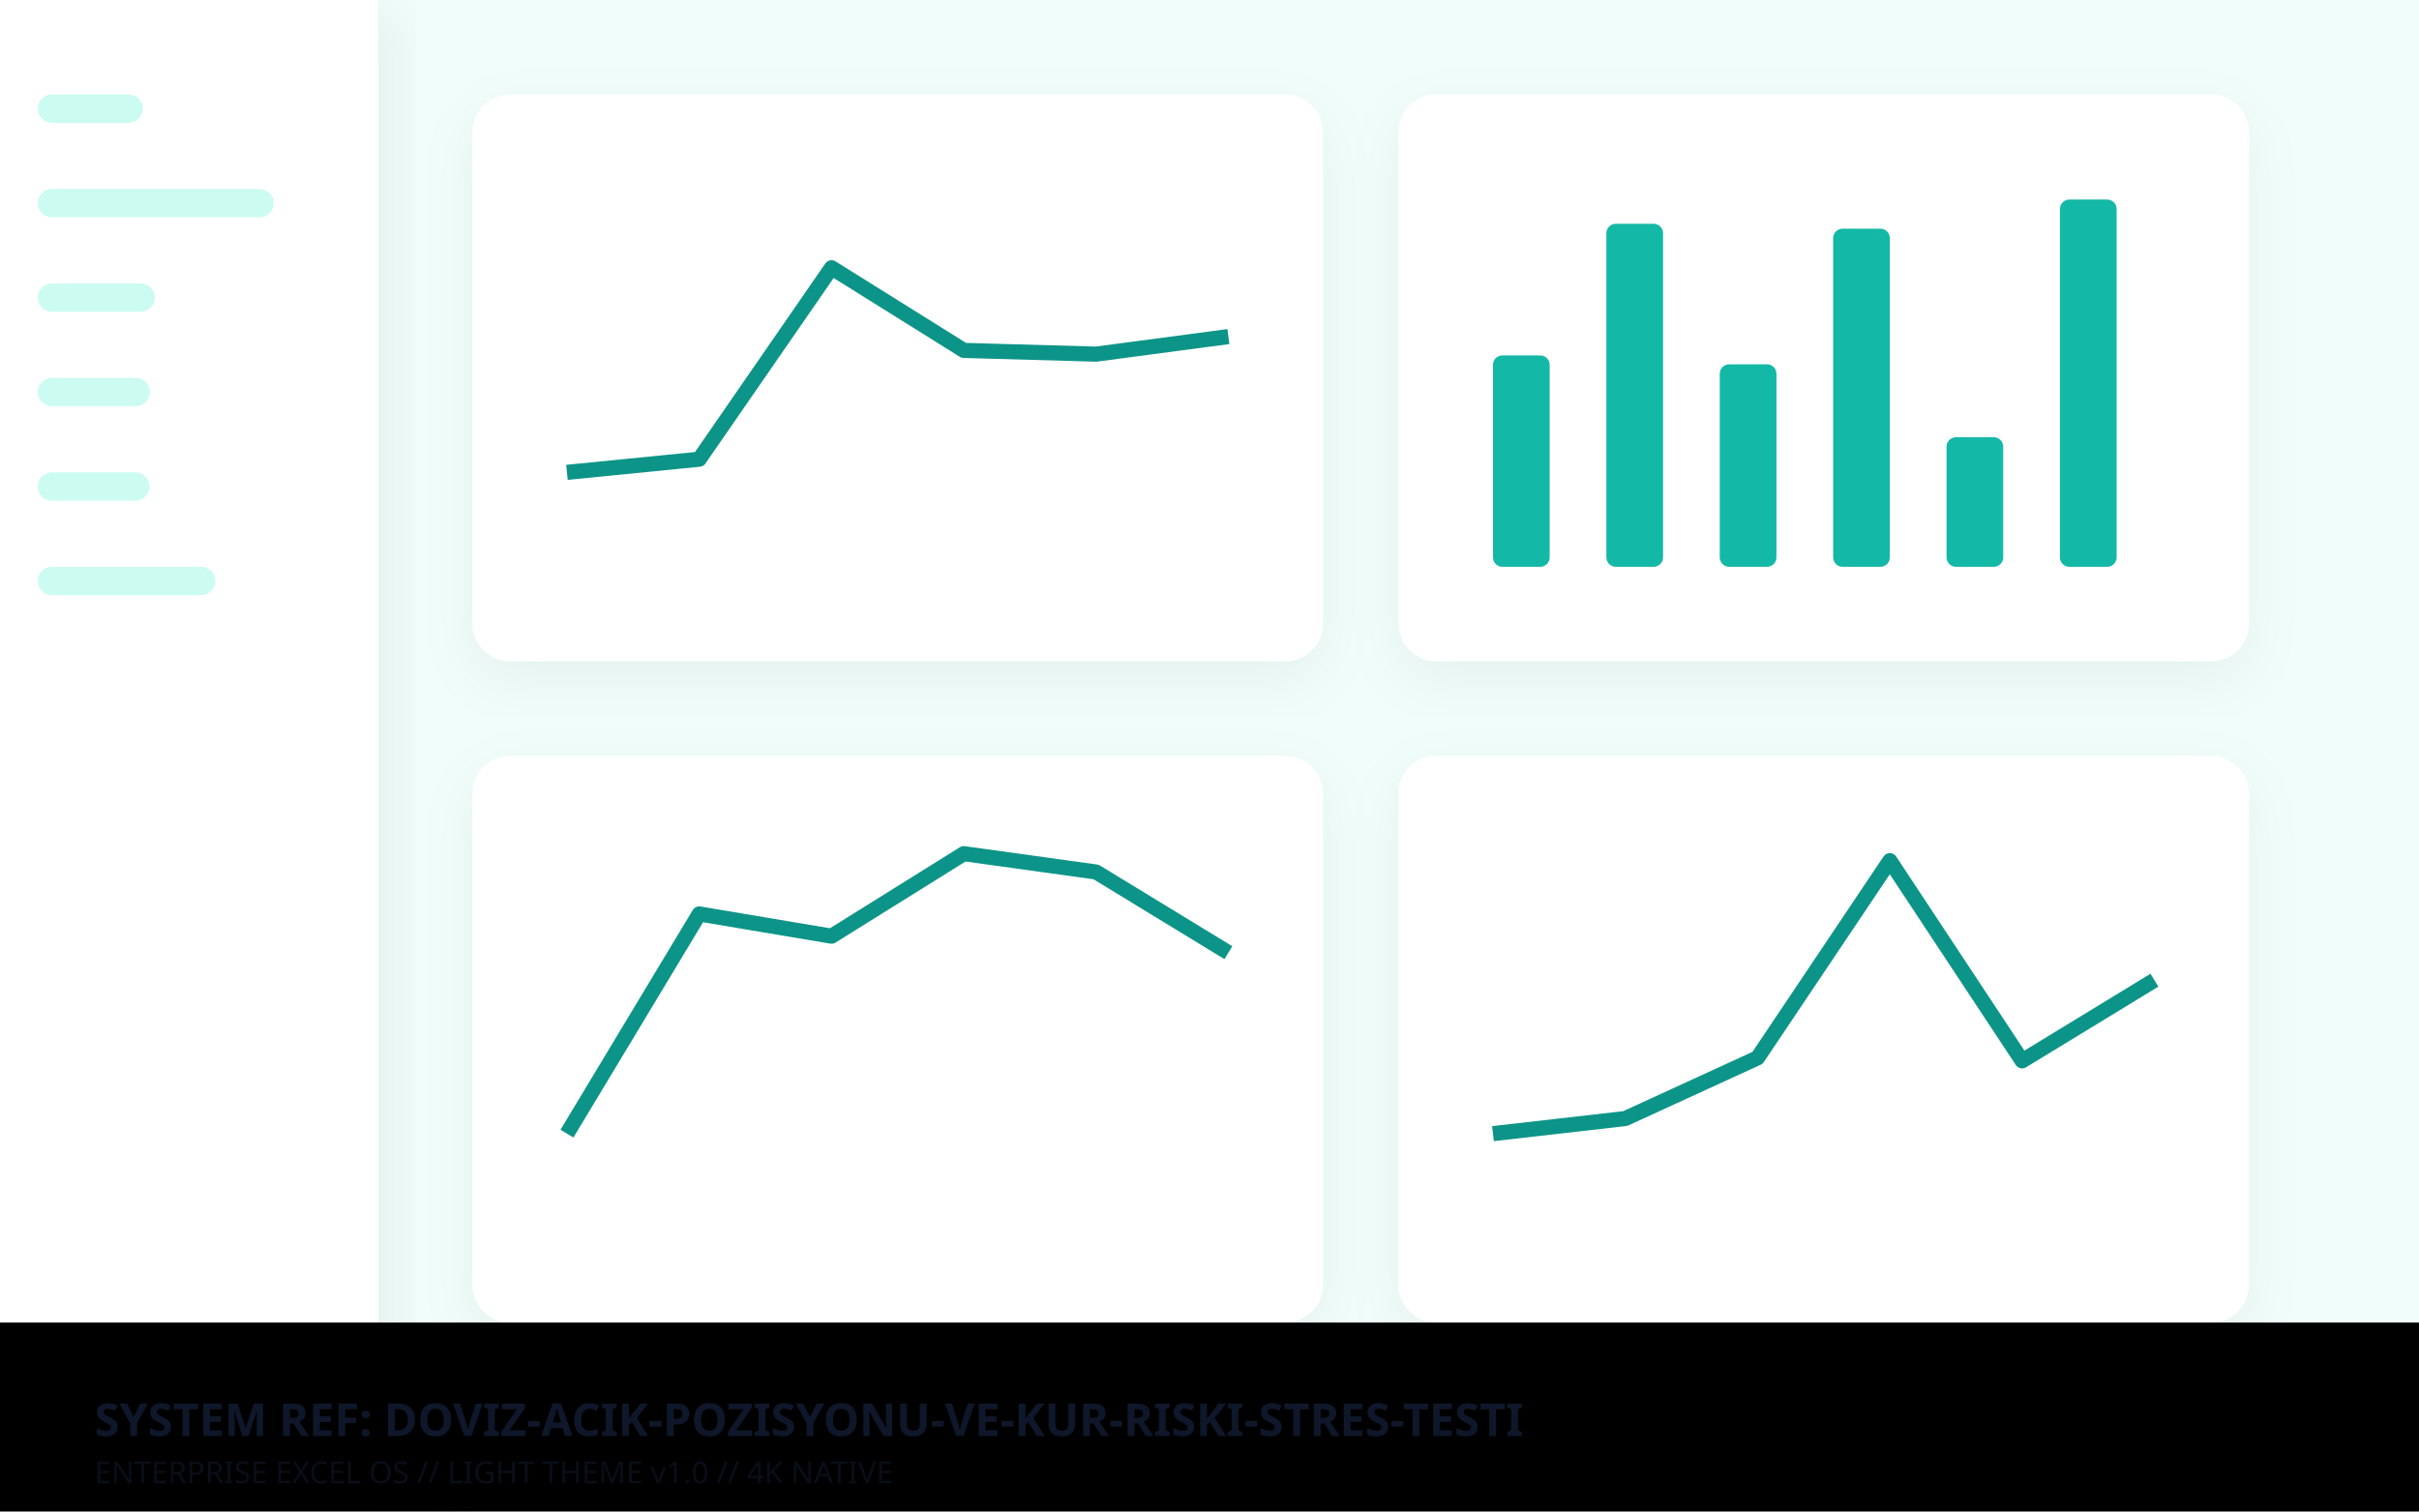
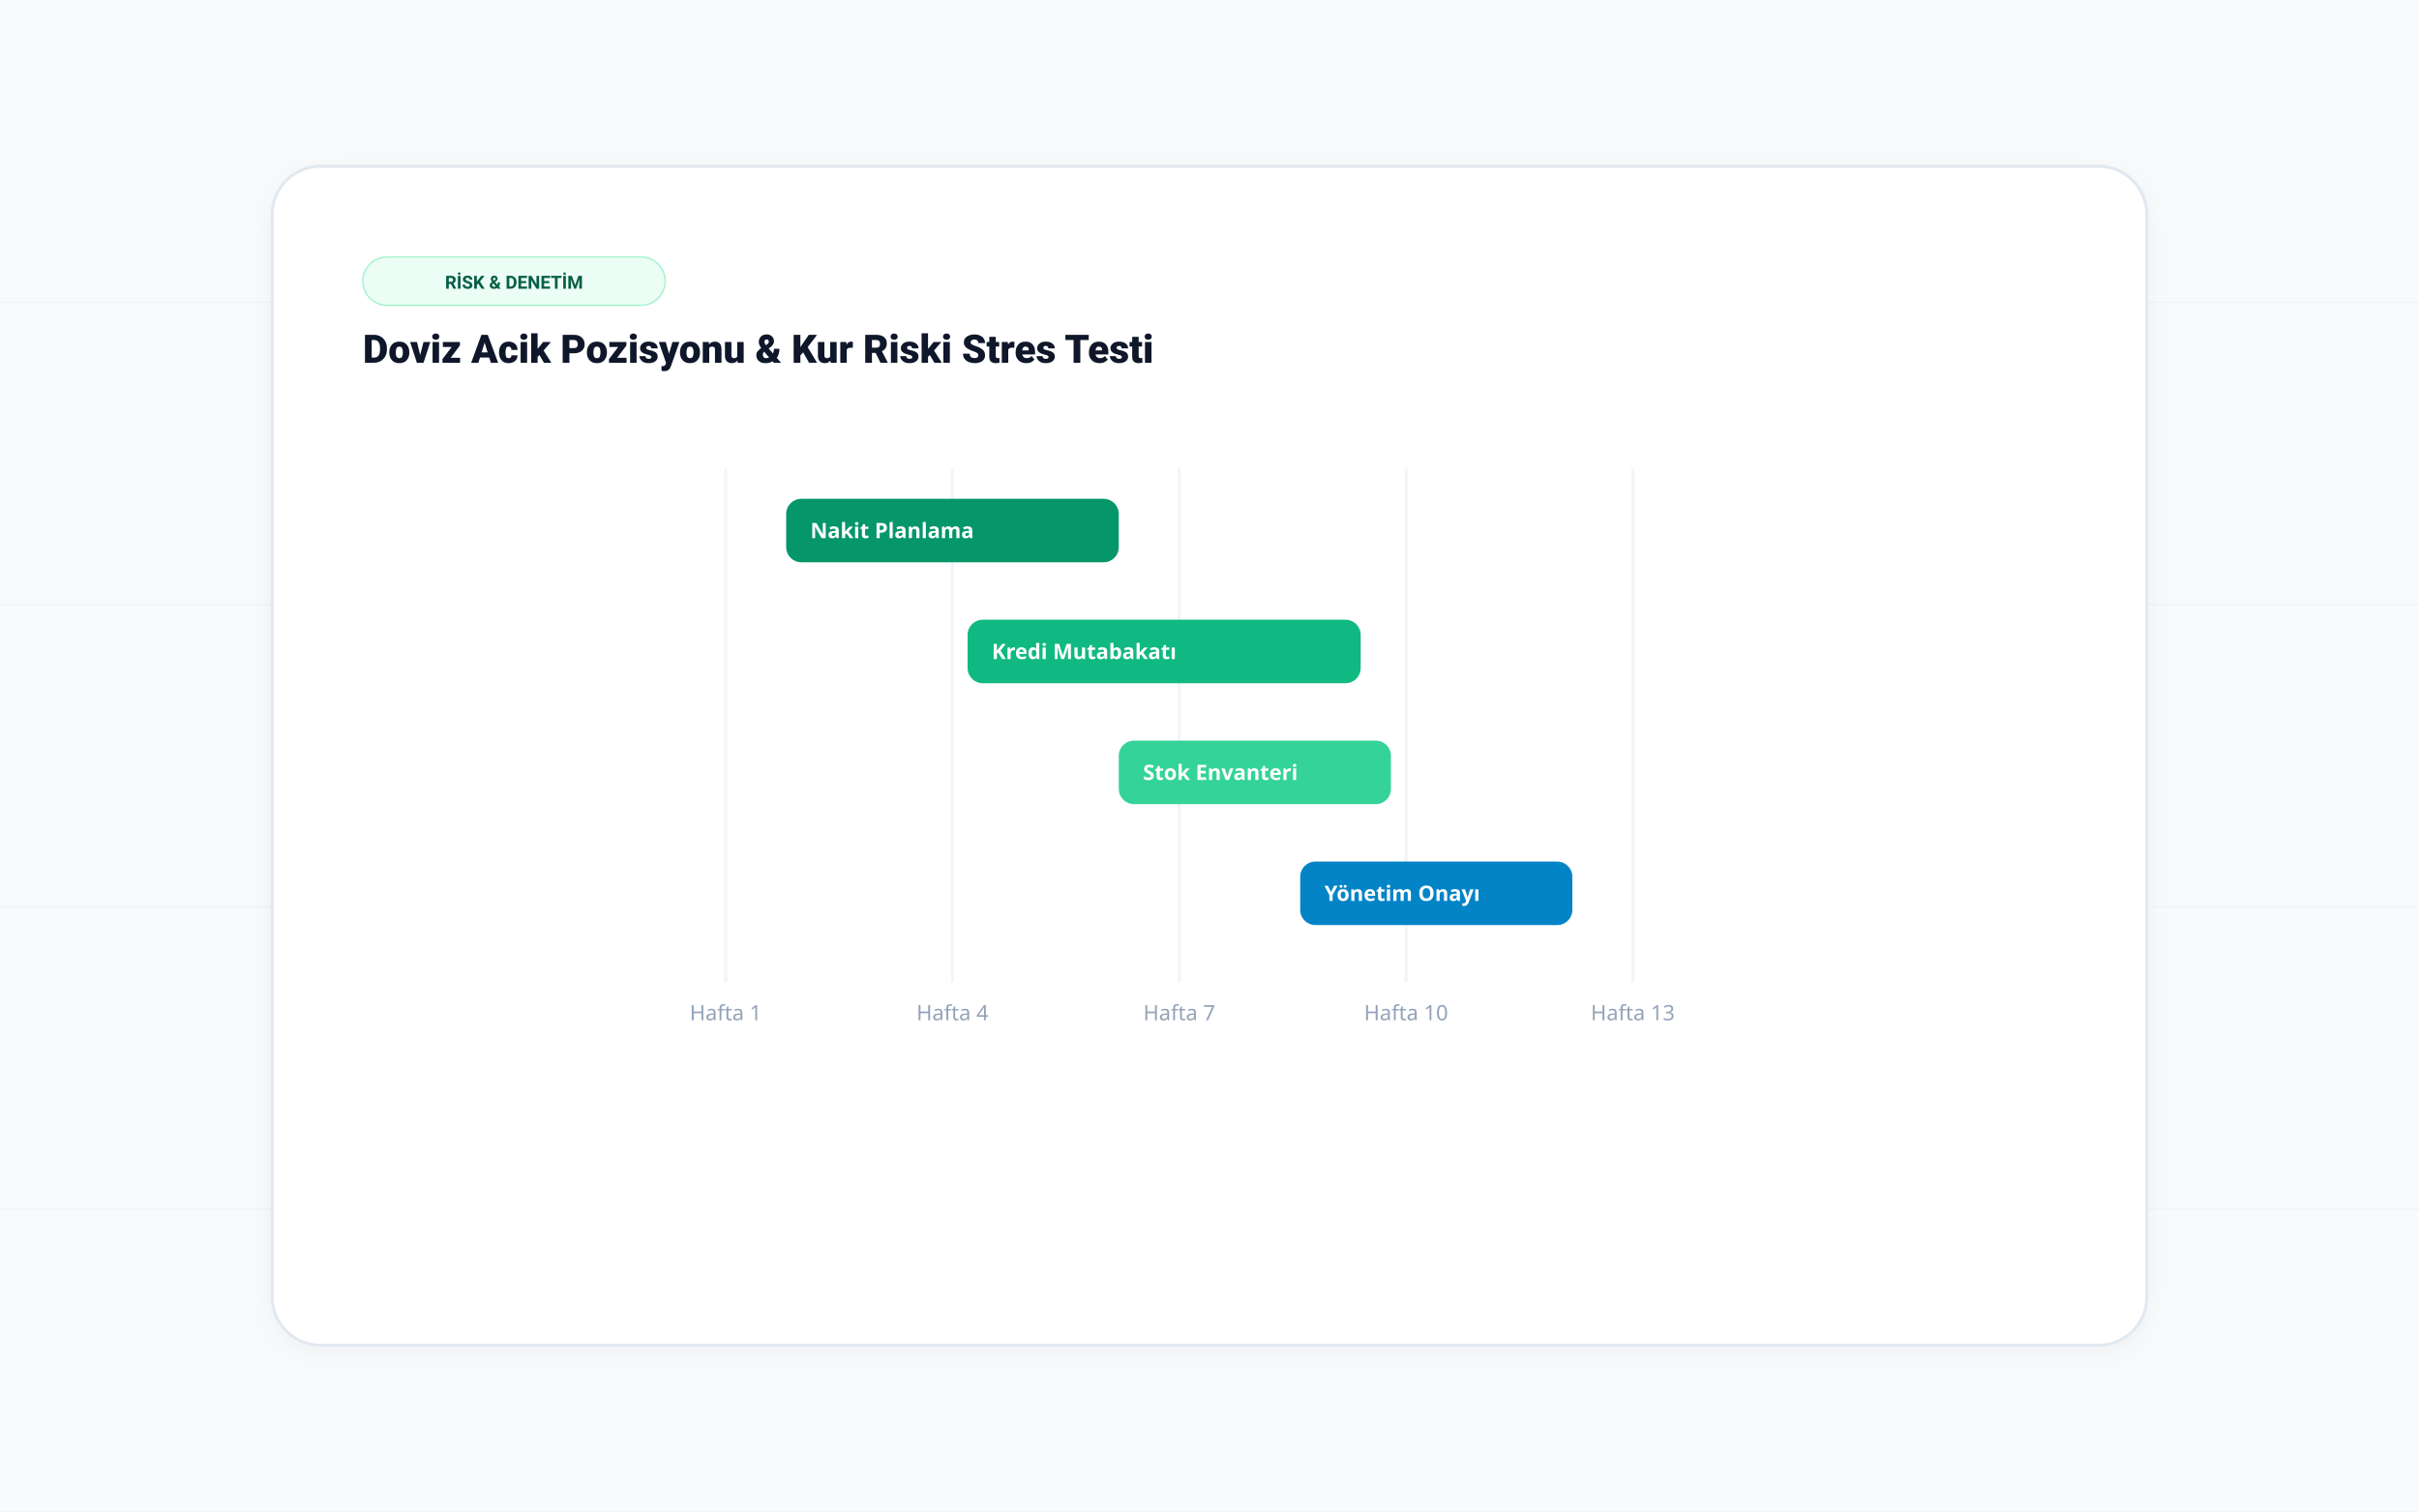
- <svg xmlns="http://www.w3.org/2000/svg" width="2560" height="1600" viewBox="0 0 2560 1600">
+ <svg xmlns="http://www.w3.org/2000/svg" viewBox="0 0 1600 1000" width="1600" height="1000">
  <defs>
-     <filter id="shadowDown" x="-10%" y="-10%" width="120%" height="120%">
-       <feDropShadow dx="0" dy="20" stdDeviation="30" flood-opacity="0.05" />
-     </filter>
-     <filter id="shadowRight" x="-10%" y="-10%" width="120%" height="120%">
-       <feDropShadow dx="20" dy="0" stdDeviation="30" flood-opacity="0.05" />
+     <filter id="cardShadow" x="-5%" y="-5%" width="110%" height="115%">
+       <feDropShadow dx="0" dy="24" stdDeviation="32" flood-color="#0f172a" flood-opacity="0.06" />
+       <feDropShadow dx="0" dy="4" stdDeviation="8" flood-color="#0f172a" flood-opacity="0.04" />
    </filter>
  </defs>
-   <rect width="100%" height="100%" fill="#f0fdfa" />
-   <rect x="0" y="0" width="400" height="1600" fill="#ffffff" filter="url(#shadowRight)" />
-   <rect x="40" y="100" width="111.095" height="30" rx="15" fill="#ccfbf1" />
-   <rect x="40" y="200" width="249.734" height="30" rx="15" fill="#ccfbf1" />
-   <rect x="40" y="300" width="123.857" height="30" rx="15" fill="#ccfbf1" />
-   <rect x="40" y="400" width="118.512" height="30" rx="15" fill="#ccfbf1" />
-   <rect x="40" y="500" width="118.235" height="30" rx="15" fill="#ccfbf1" />
-   <rect x="40" y="600" width="187.884" height="30" rx="15" fill="#ccfbf1" />
-   <rect x="500" y="100" width="900" height="600" rx="40" fill="#ffffff" filter="url(#shadowDown)" />
-   <path d="M 600 500 L 740 486.086 L 880 283.448 L 1020 370.925 L 1160 374.868 L 1300 356.273" fill="none" stroke="#0d9488" stroke-width="16" stroke-linejoin="round" />
-   <rect x="1480" y="100" width="900" height="600" rx="40" fill="#ffffff" filter="url(#shadowDown)" />
-   <rect x="1580" y="376.202" width="60" height="223.798" rx="10" fill="#14b8a6" />
-   <rect x="1700" y="236.853" width="60" height="363.147" rx="10" fill="#14b8a6" />
-   <rect x="1820" y="385.618" width="60" height="214.382" rx="10" fill="#14b8a6" />
-   <rect x="1940" y="242.082" width="60" height="357.918" rx="10" fill="#14b8a6" />
-   <rect x="2060" y="462.821" width="60" height="137.179" rx="10" fill="#14b8a6" />
-   <rect x="2180" y="211.227" width="60" height="388.773" rx="10" fill="#14b8a6" />
-   <rect x="500" y="800" width="900" height="600" rx="40" fill="#ffffff" filter="url(#shadowDown)" />
-   <path d="M 600 1200 L 740 967.437 L 880 990.982 L 1020 903.642 L 1160 923.055 L 1300 1008.461" fill="none" stroke="#0d9488" stroke-width="16" stroke-linejoin="round" />
-   <rect x="1480" y="800" width="900" height="600" rx="40" fill="#ffffff" filter="url(#shadowDown)" />
-   <path d="M 1580 1200 L 1720 1184.008 L 1860 1119.78 L 2000 911.049 L 2140 1122.953 L 2280 1037.571" fill="none" stroke="#0d9488" stroke-width="16" stroke-linejoin="round" />
-   <rect x="500" y="1500" width="900" height="600" rx="40" fill="#ffffff" filter="url(#shadowDown)" />
-   <path d="M 600 1900 L 740 1623.425 L 880 1630.456 L 1020 1646.152 L 1160 1716.271 L 1300 1770.309" fill="none" stroke="#0d9488" stroke-width="16" stroke-linejoin="round" />
-   <rect x="2560" y="1400" width="2560" height="200" transform="translate(-2560,0)" />
-   <text x="100" y="1520" fill="#0f172a" font-family="sans-serif" font-size="48" font-weight="bold">SYSTEM REF: DOVIZ-ACIK-POZISYONU-VE-KUR-RISKI-STRES-TESTI</text>
-   <text x="100" y="1570" fill="#0f172a" opacity="0.6" font-family="sans-serif" font-size="32">ENTERPRISE EXCEL OS // LIGHT THEME v1.0 // 4K NATIVE</text>
+   <rect width="100%" height="100%" fill="#f8fafc" />
+   <g stroke="#e2e8f0" stroke-width="1" opacity="0.4">
+     <line x1="0" y1="200" x2="1600" y2="200" />
+     <line x1="0" y1="400" x2="1600" y2="400" />
+     <line x1="0" y1="600" x2="1600" y2="600" />
+     <line x1="0" y1="800" x2="1600" y2="800" />
+   </g>
+   <rect x="180" y="110" width="1240" height="780" rx="32" fill="#ffffff" stroke="#e2e8f0" stroke-width="2" filter="url(#cardShadow)" />
+   <g transform="translate(240, 170)">
+     <rect x="0" y="0" width="200" height="32" rx="16" fill="#ecfdf5" stroke="#a7f3d0" stroke-width="1" />
+     <text x="100" y="21" fill="#065f46" font-family="-apple-system, BlinkMacSystemFont, 'Segoe UI', Roboto, sans-serif" font-size="12" font-weight="700" text-anchor="middle">RİSK &amp; DENETİM</text>
+     <text x="0" y="70" fill="#0f172a" font-family="-apple-system, BlinkMacSystemFont, 'Segoe UI', Roboto, sans-serif" font-size="26" font-weight="800">Doviz Acik Pozisyonu &amp; Kur Riski Stres Testi</text>
+   </g>
+   <g transform="translate(180, 230)">
+     <g transform="translate(300, 80)">
+       <line x1="0" y1="0" x2="0" y2="340" stroke="#f1f5f9" stroke-width="2" />
+       <text x="0" y="365" fill="#94a3b8" font-family="sans-serif" font-size="14" text-anchor="middle">Hafta 1</text>
+       <line x1="150" y1="0" x2="150" y2="340" stroke="#f1f5f9" stroke-width="2" />
+       <text x="150" y="365" fill="#94a3b8" font-family="sans-serif" font-size="14" text-anchor="middle">Hafta 4</text>
+       <line x1="300" y1="0" x2="300" y2="340" stroke="#f1f5f9" stroke-width="2" />
+       <text x="300" y="365" fill="#94a3b8" font-family="sans-serif" font-size="14" text-anchor="middle">Hafta 7</text>
+       <line x1="450" y1="0" x2="450" y2="340" stroke="#f1f5f9" stroke-width="2" />
+       <text x="450" y="365" fill="#94a3b8" font-family="sans-serif" font-size="14" text-anchor="middle">Hafta 10</text>
+       <line x1="600" y1="0" x2="600" y2="340" stroke="#f1f5f9" stroke-width="2" />
+       <text x="600" y="365" fill="#94a3b8" font-family="sans-serif" font-size="14" text-anchor="middle">Hafta 13</text>
+       <rect x="40" y="20" width="220" height="42" rx="10" fill="#059669" />
+       <text x="56" y="46" fill="#ffffff" font-family="sans-serif" font-size="14" font-weight="800">Nakit Planlama</text>
+       <rect x="160" y="100" width="260" height="42" rx="10" fill="#10b981" />
+       <text x="176" y="126" fill="#ffffff" font-family="sans-serif" font-size="14" font-weight="800">Kredi Mutabakatı</text>
+       <rect x="260" y="180" width="180" height="42" rx="10" fill="#34d399" />
+       <text x="276" y="206" fill="#ffffff" font-family="sans-serif" font-size="14" font-weight="800">Stok Envanteri</text>
+       <rect x="380" y="260" width="180" height="42" rx="10" fill="#0284c7" />
+       <text x="396" y="286" fill="#ffffff" font-family="sans-serif" font-size="14" font-weight="800">Yönetim Onayı</text>
+     </g>
+   </g>
</svg>
